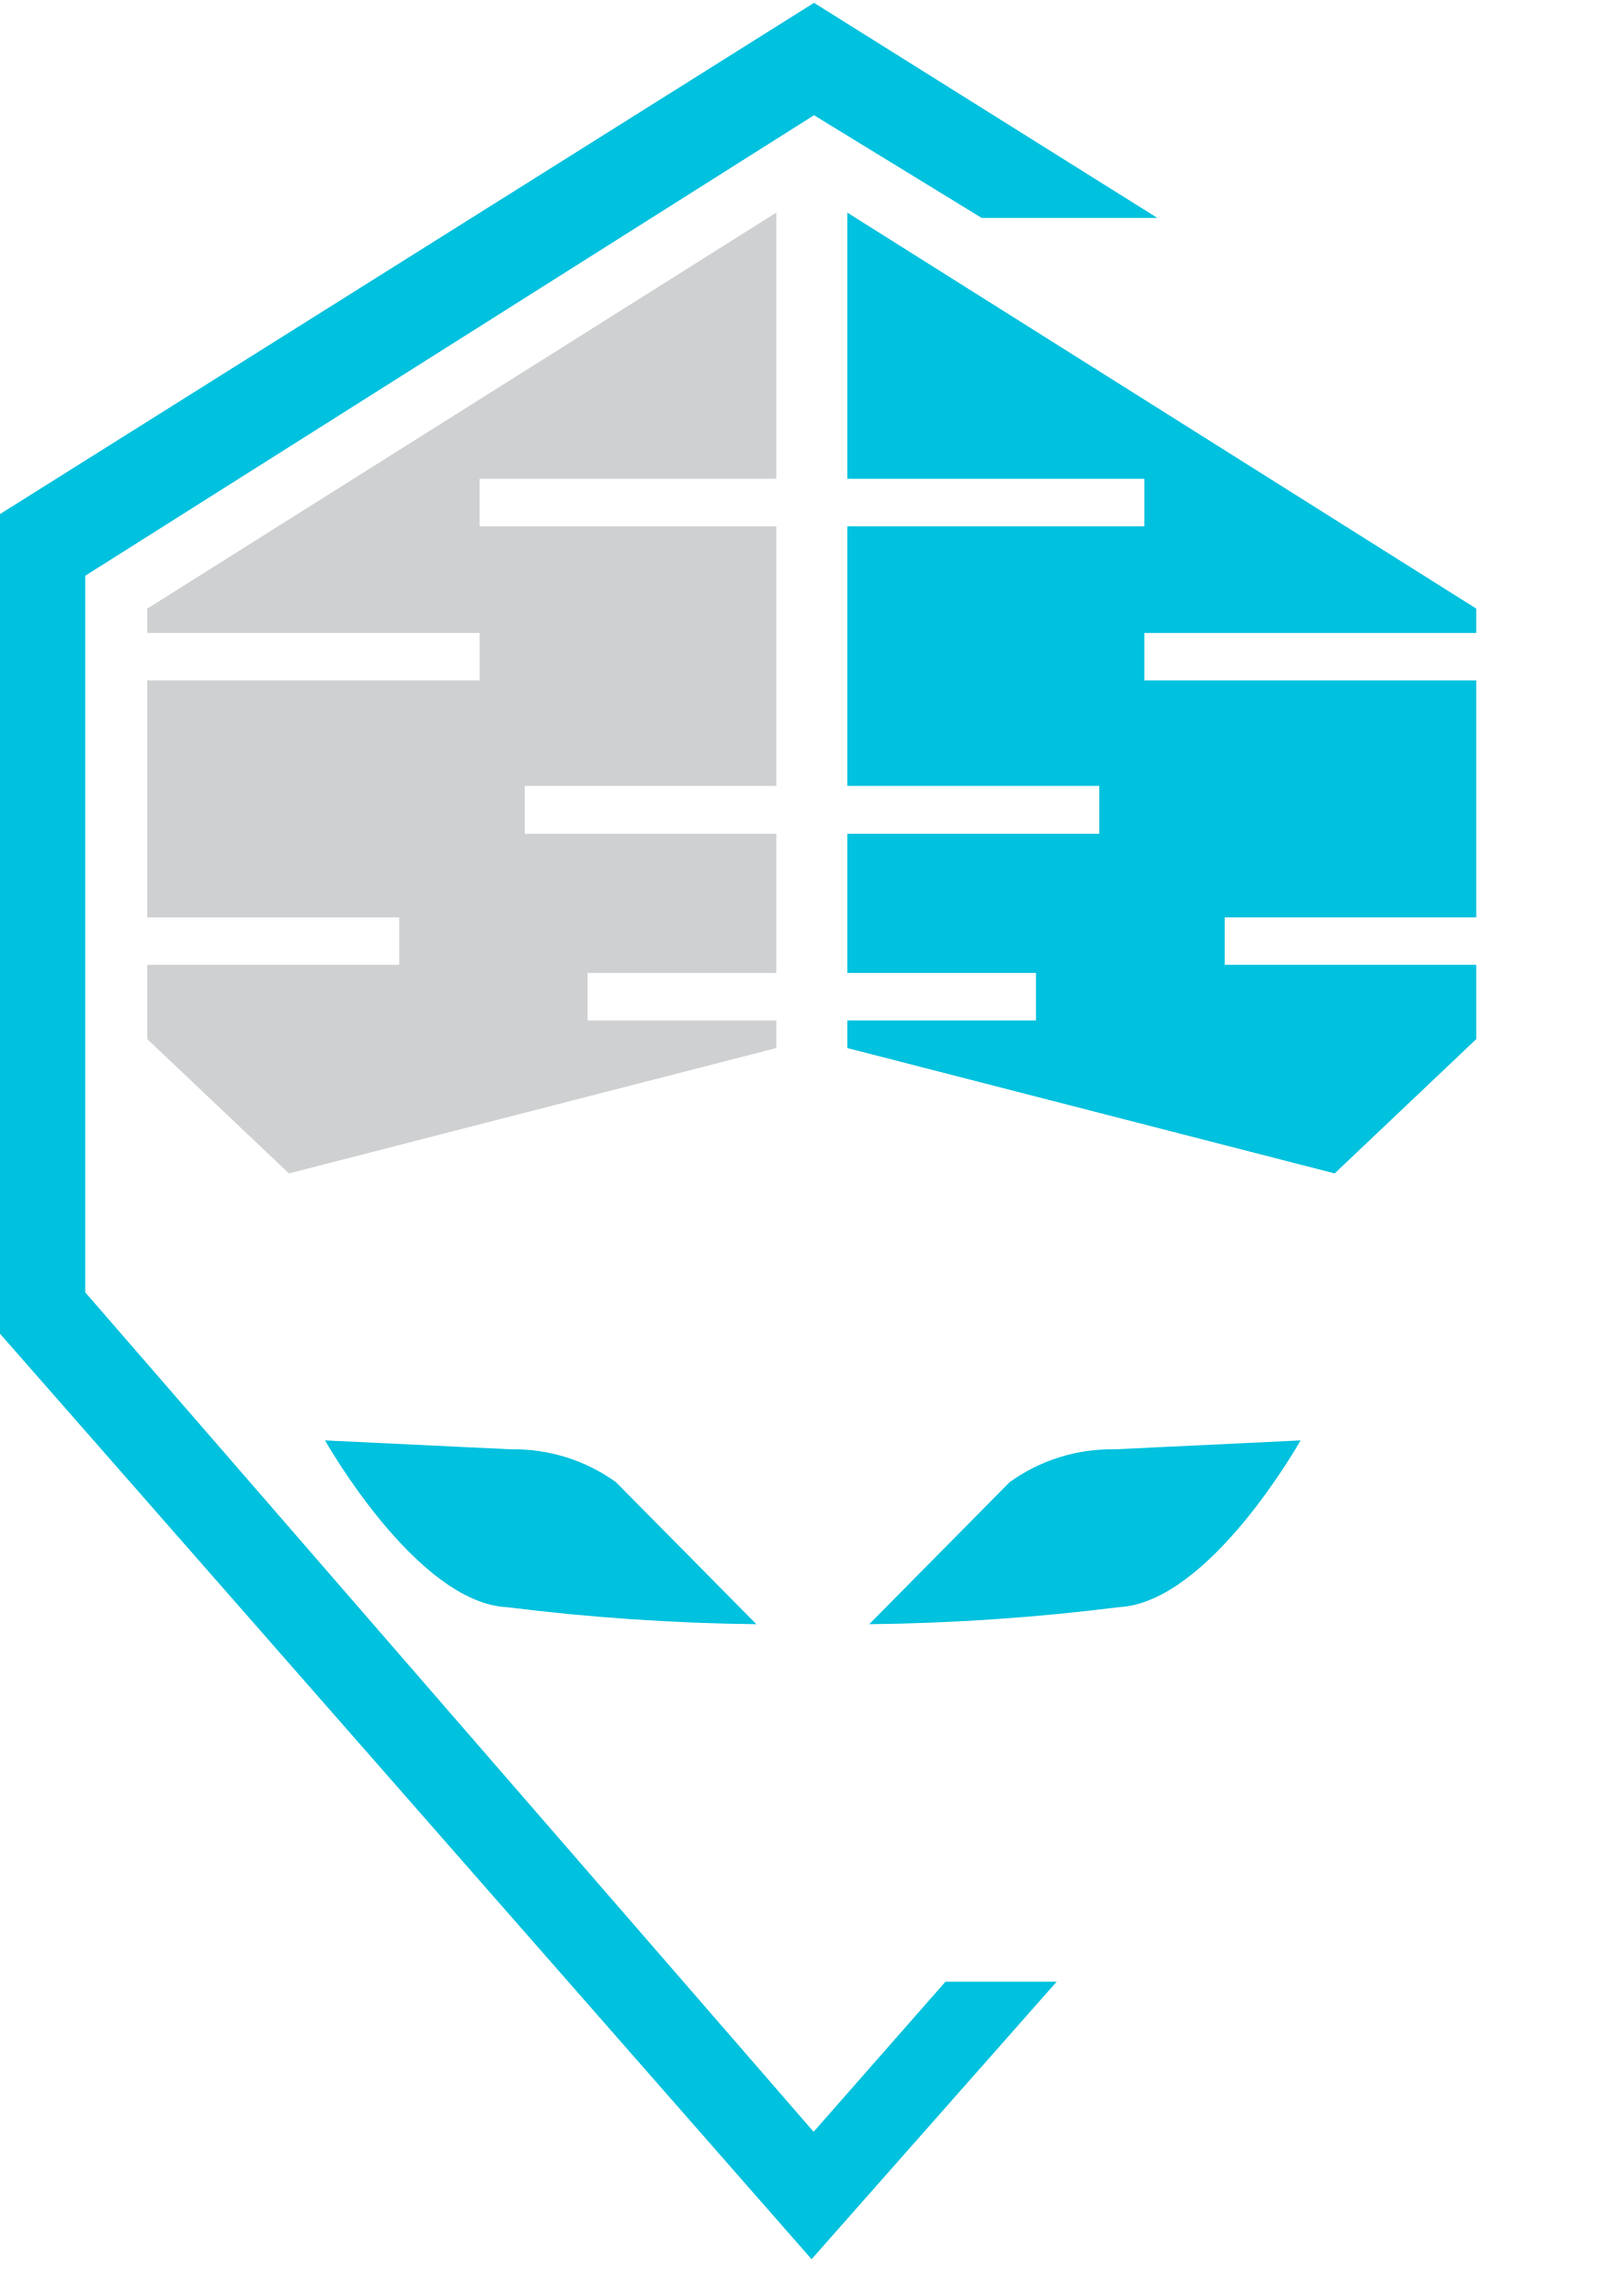
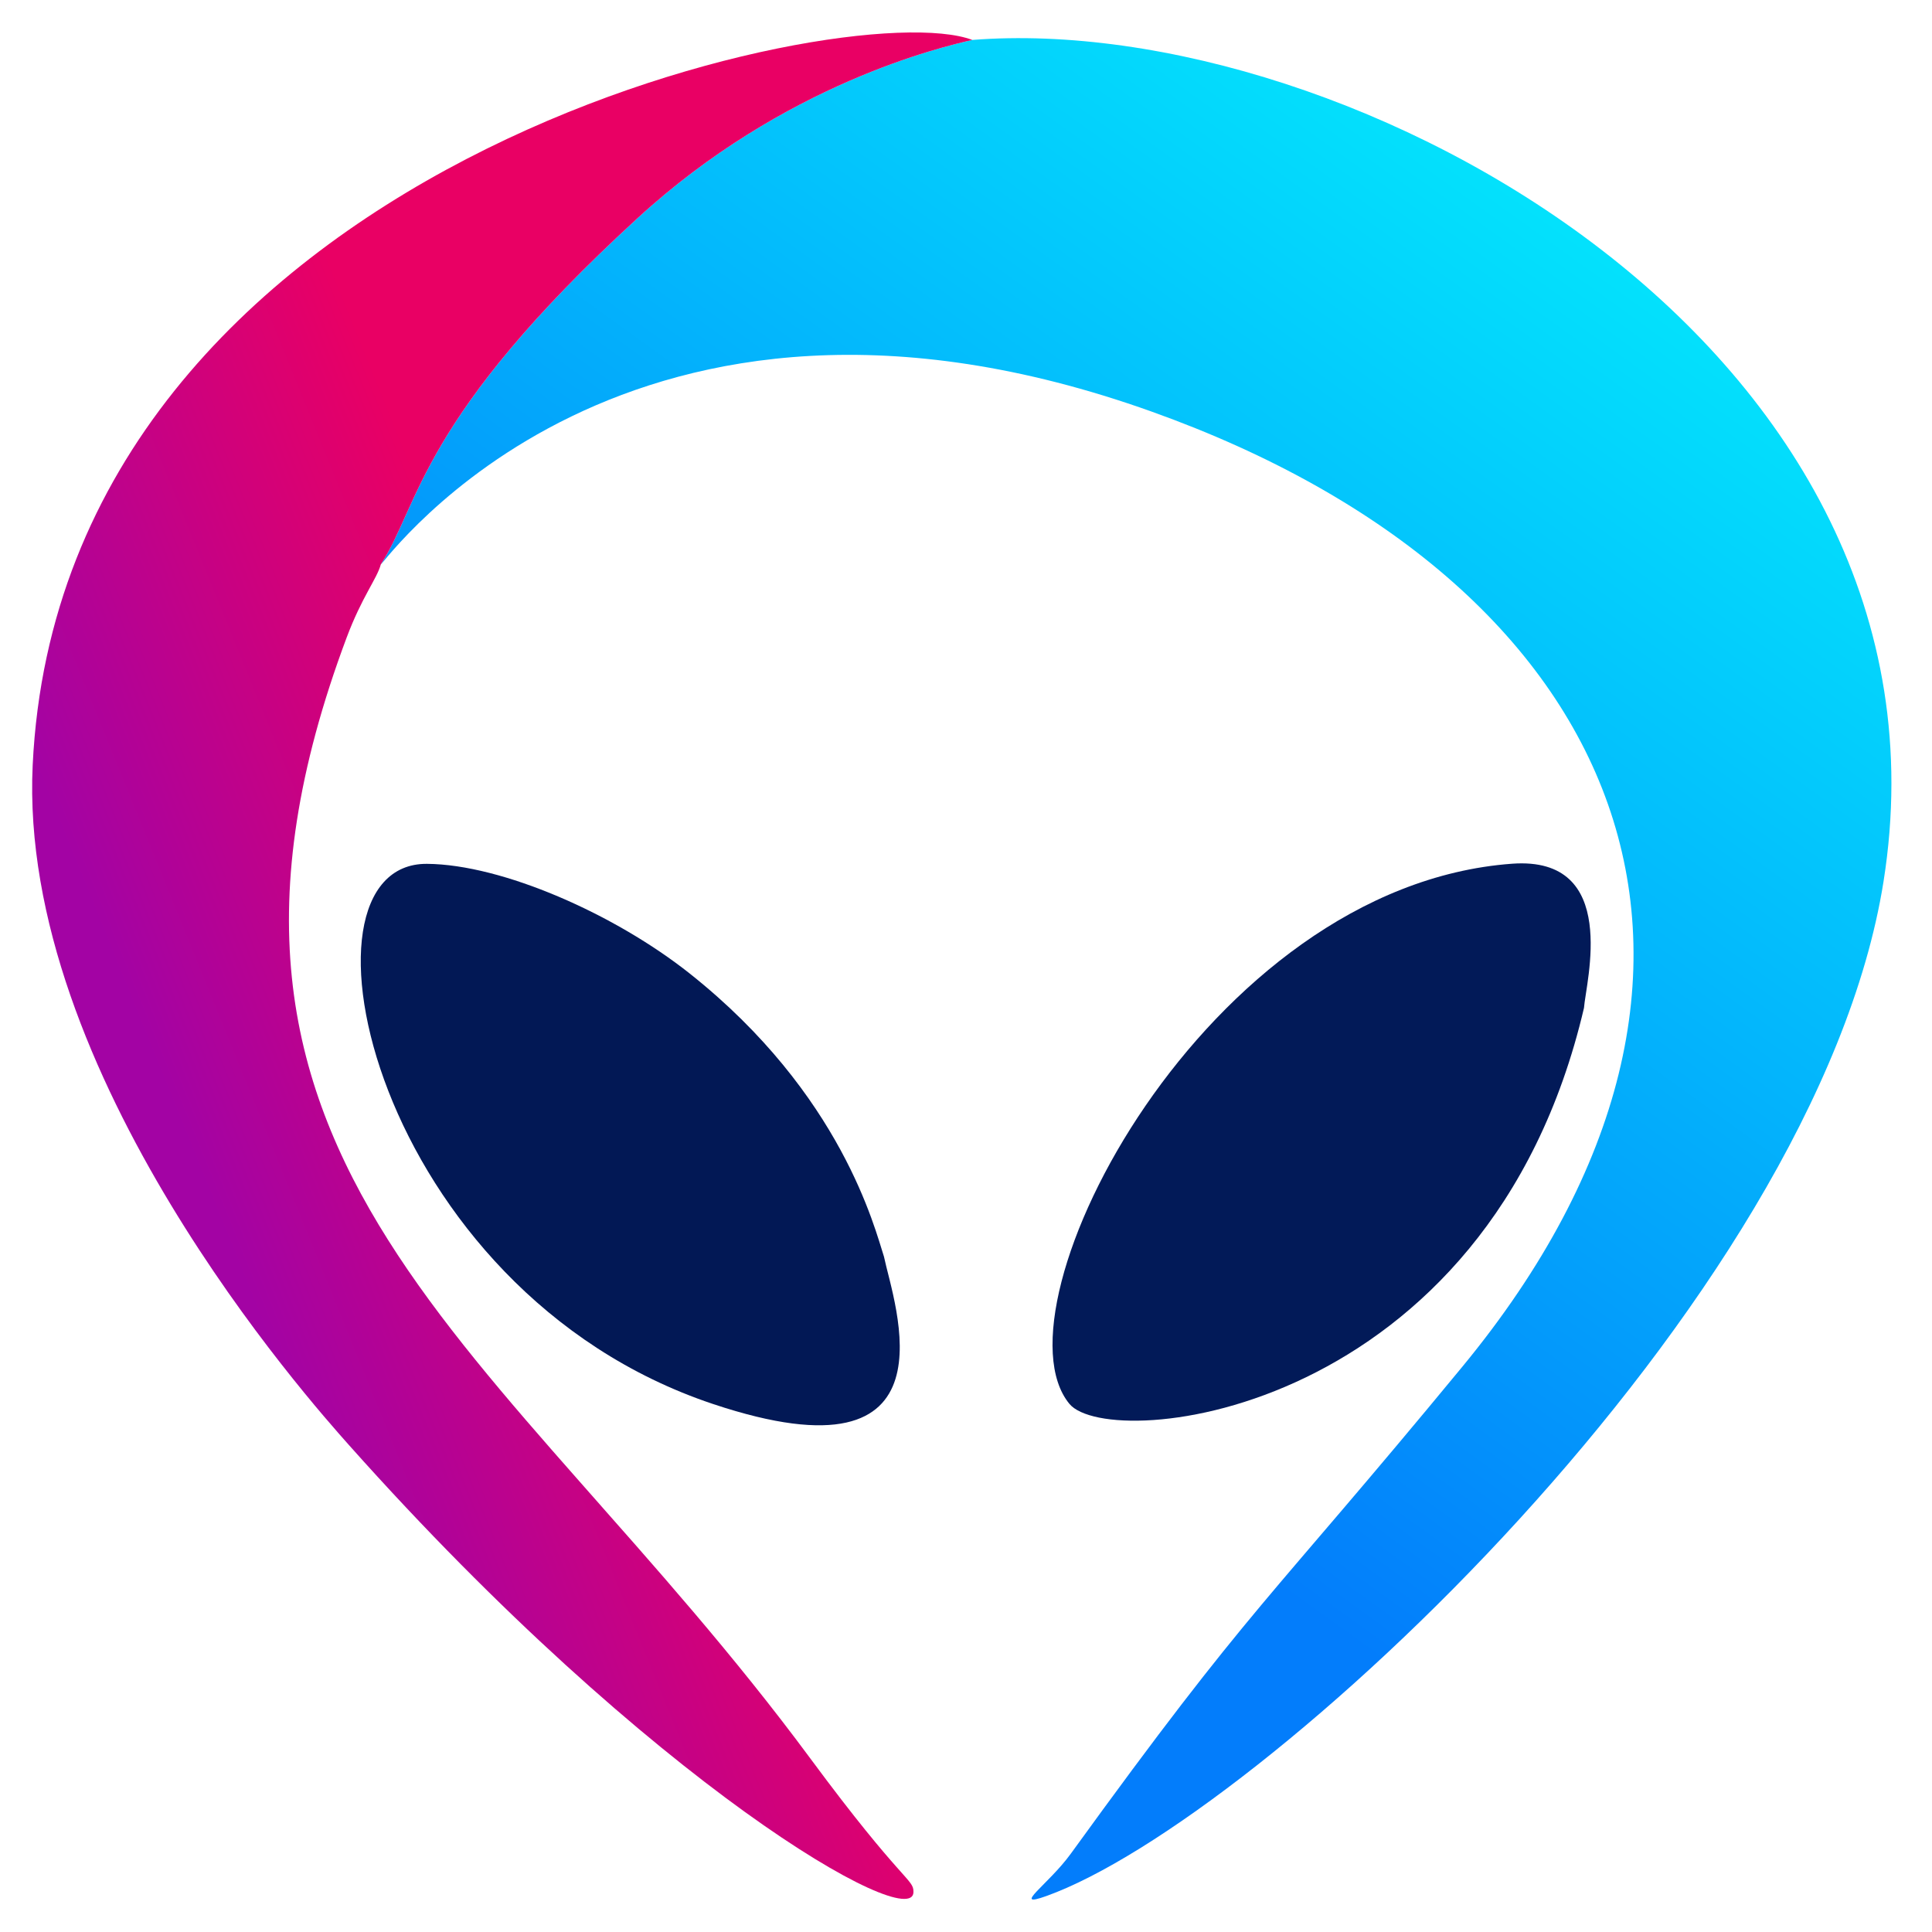
- <svg xmlns="http://www.w3.org/2000/svg" viewBox="0 0 40 56.02">
-   <polygon points="19.13 19.37 19.13 12.97 11.82 12.97 11.82 11.8 19.13 11.8 19.13 5.24 3.63 15 3.63 15.6 11.82 15.6 11.82 16.77 3.63 16.77 3.63 22.61 9.84 22.61 9.84 23.78 3.63 23.78 3.63 25.61 7.12 28.92 19.13 25.83 19.13 25.15 14.48 25.15 14.48 23.98 19.13 23.98 19.13 20.55 12.93 20.55 12.93 19.37 19.13 19.37" fill="#ced0d1" />
-   <polygon points="20.88 19.37 20.88 12.97 28.2 12.97 28.2 11.8 20.88 11.8 20.88 5.24 36.38 15 36.38 15.6 28.2 15.6 28.2 16.77 36.38 16.77 36.38 22.61 30.18 22.61 30.18 23.78 36.38 23.78 36.38 25.61 32.89 28.92 20.88 25.83 20.88 25.15 25.53 25.15 25.53 23.98 20.88 23.98 20.88 20.55 27.09 20.55 27.09 19.37 20.88 19.37" fill="#00c1de" />
-   <path d="M27.22,44.36l-3.46-3.5a4.29,4.29,0,0,0-2.58-.81l-4.59-.22s2.25,4,4.48,4.11A54.45,54.45,0,0,0,27.22,44.36Z" transform="translate(-8.58 -4.33)" fill="#00c1de" />
-   <path d="M30,44.36l3.46-3.5a4.29,4.29,0,0,1,2.58-.81l4.59-.22s-2.24,4-4.48,4.11A54.23,54.23,0,0,1,30,44.36Z" transform="translate(-8.58 -4.33)" fill="#00c1de" />
-   <polygon points="20.05 52.54 2.1 31.85 2.1 14.19 20.06 2.84 24.19 5.37 28.52 5.37 20.06 0.07 0 12.67 0 32.87 20 55.68 26.04 48.84 23.3 48.84 20.05 52.54" fill="#00c1de" />
+ <svg xmlns="http://www.w3.org/2000/svg" width="64" height="64" viewBox="78 285 510 510" style="fill-rule:evenodd;clip-rule:evenodd;stroke-linejoin:round;stroke-miterlimit:2;">
+   <g>
+     <path d="M334.659,295.541c99.444,-7.785 262.911,81.199 240.55,222.129c-17.746,111.849 -164.876,247.729 -221.015,267.842c-9.397,3.367 0.541,-2.993 6.461,-11.169c48.539,-67.04 50.882,-64.904 103.404,-128.61c86.283,-104.655 43.446,-207.223 -82.045,-252.078c-138.582,-49.535 -202.185,39.559 -203.489,40.34c10.352,-15.948 10.229,-38.629 67.755,-91.386c38.826,-35.606 80.574,-45.263 88.378,-47.068Z" style="fill:url(#_Linear1);" />
+     <path d="M334.659,295.541c-7.804,1.805 -49.552,11.462 -88.378,47.068c-57.527,52.756 -57.403,75.437 -67.755,91.386c-1.022,3.774 -4.997,8.572 -9.004,19.266c-52.437,139.947 40.762,185.557 122.357,295.889c24.529,33.167 27.335,31.77 27.252,35.339c-0.255,10.866 -68.845,-28.101 -148.826,-117.816c-10.555,-11.84 -87.601,-98.264 -83.676,-179.752c7.654,-158.888 215.085,-203.885 248.03,-191.381Z" style="fill:url(#_Linear2);" />
+     <path d="M311.346,616.721c2.555,12.311 20.558,60.813 -45.062,38.922c-89.793,-29.955 -113.749,-142.909 -75.558,-142.609c19.839,0.156 49.574,13.258 69.371,28.975c40.158,31.881 48.84,67.36 51.249,74.711Z" style="fill:#021855;" />
+     <path d="M496.131,551.07c-25.212,107.725 -125.182,117.438 -135.838,104.507c-21.204,-25.73 35.887,-136.642 116.843,-142.575c28.661,-2.1 19.472,31.34 18.995,38.068Z" style="fill:#021a58;" />
+   </g>
+   <defs>
+     <linearGradient id="_Linear1" x1="0" y1="0" x2="1" y2="0" gradientUnits="userSpaceOnUse" gradientTransform="matrix(198.3746,-273.8288,337.4201,244.4432,291.0362,614.7701)">
+       <stop offset="0" style="stop-color:#037dfb;stop-opacity:1" />
+       <stop offset="1" style="stop-color:#03e2fc;stop-opacity:1" />
+     </linearGradient>
+     <linearGradient id="_Linear2" x1="0" y1="0" x2="1" y2="0" gradientUnits="userSpaceOnUse" gradientTransform="matrix(-113.8705,46.38963,-92.09629,-226.0645,241.2721,540.7498)">
+       <stop offset="0" style="stop-color:#e90064;stop-opacity:1" />
+       <stop offset="1" style="stop-color:#a303a4;stop-opacity:1" />
+     </linearGradient>
+   </defs>
</svg>
